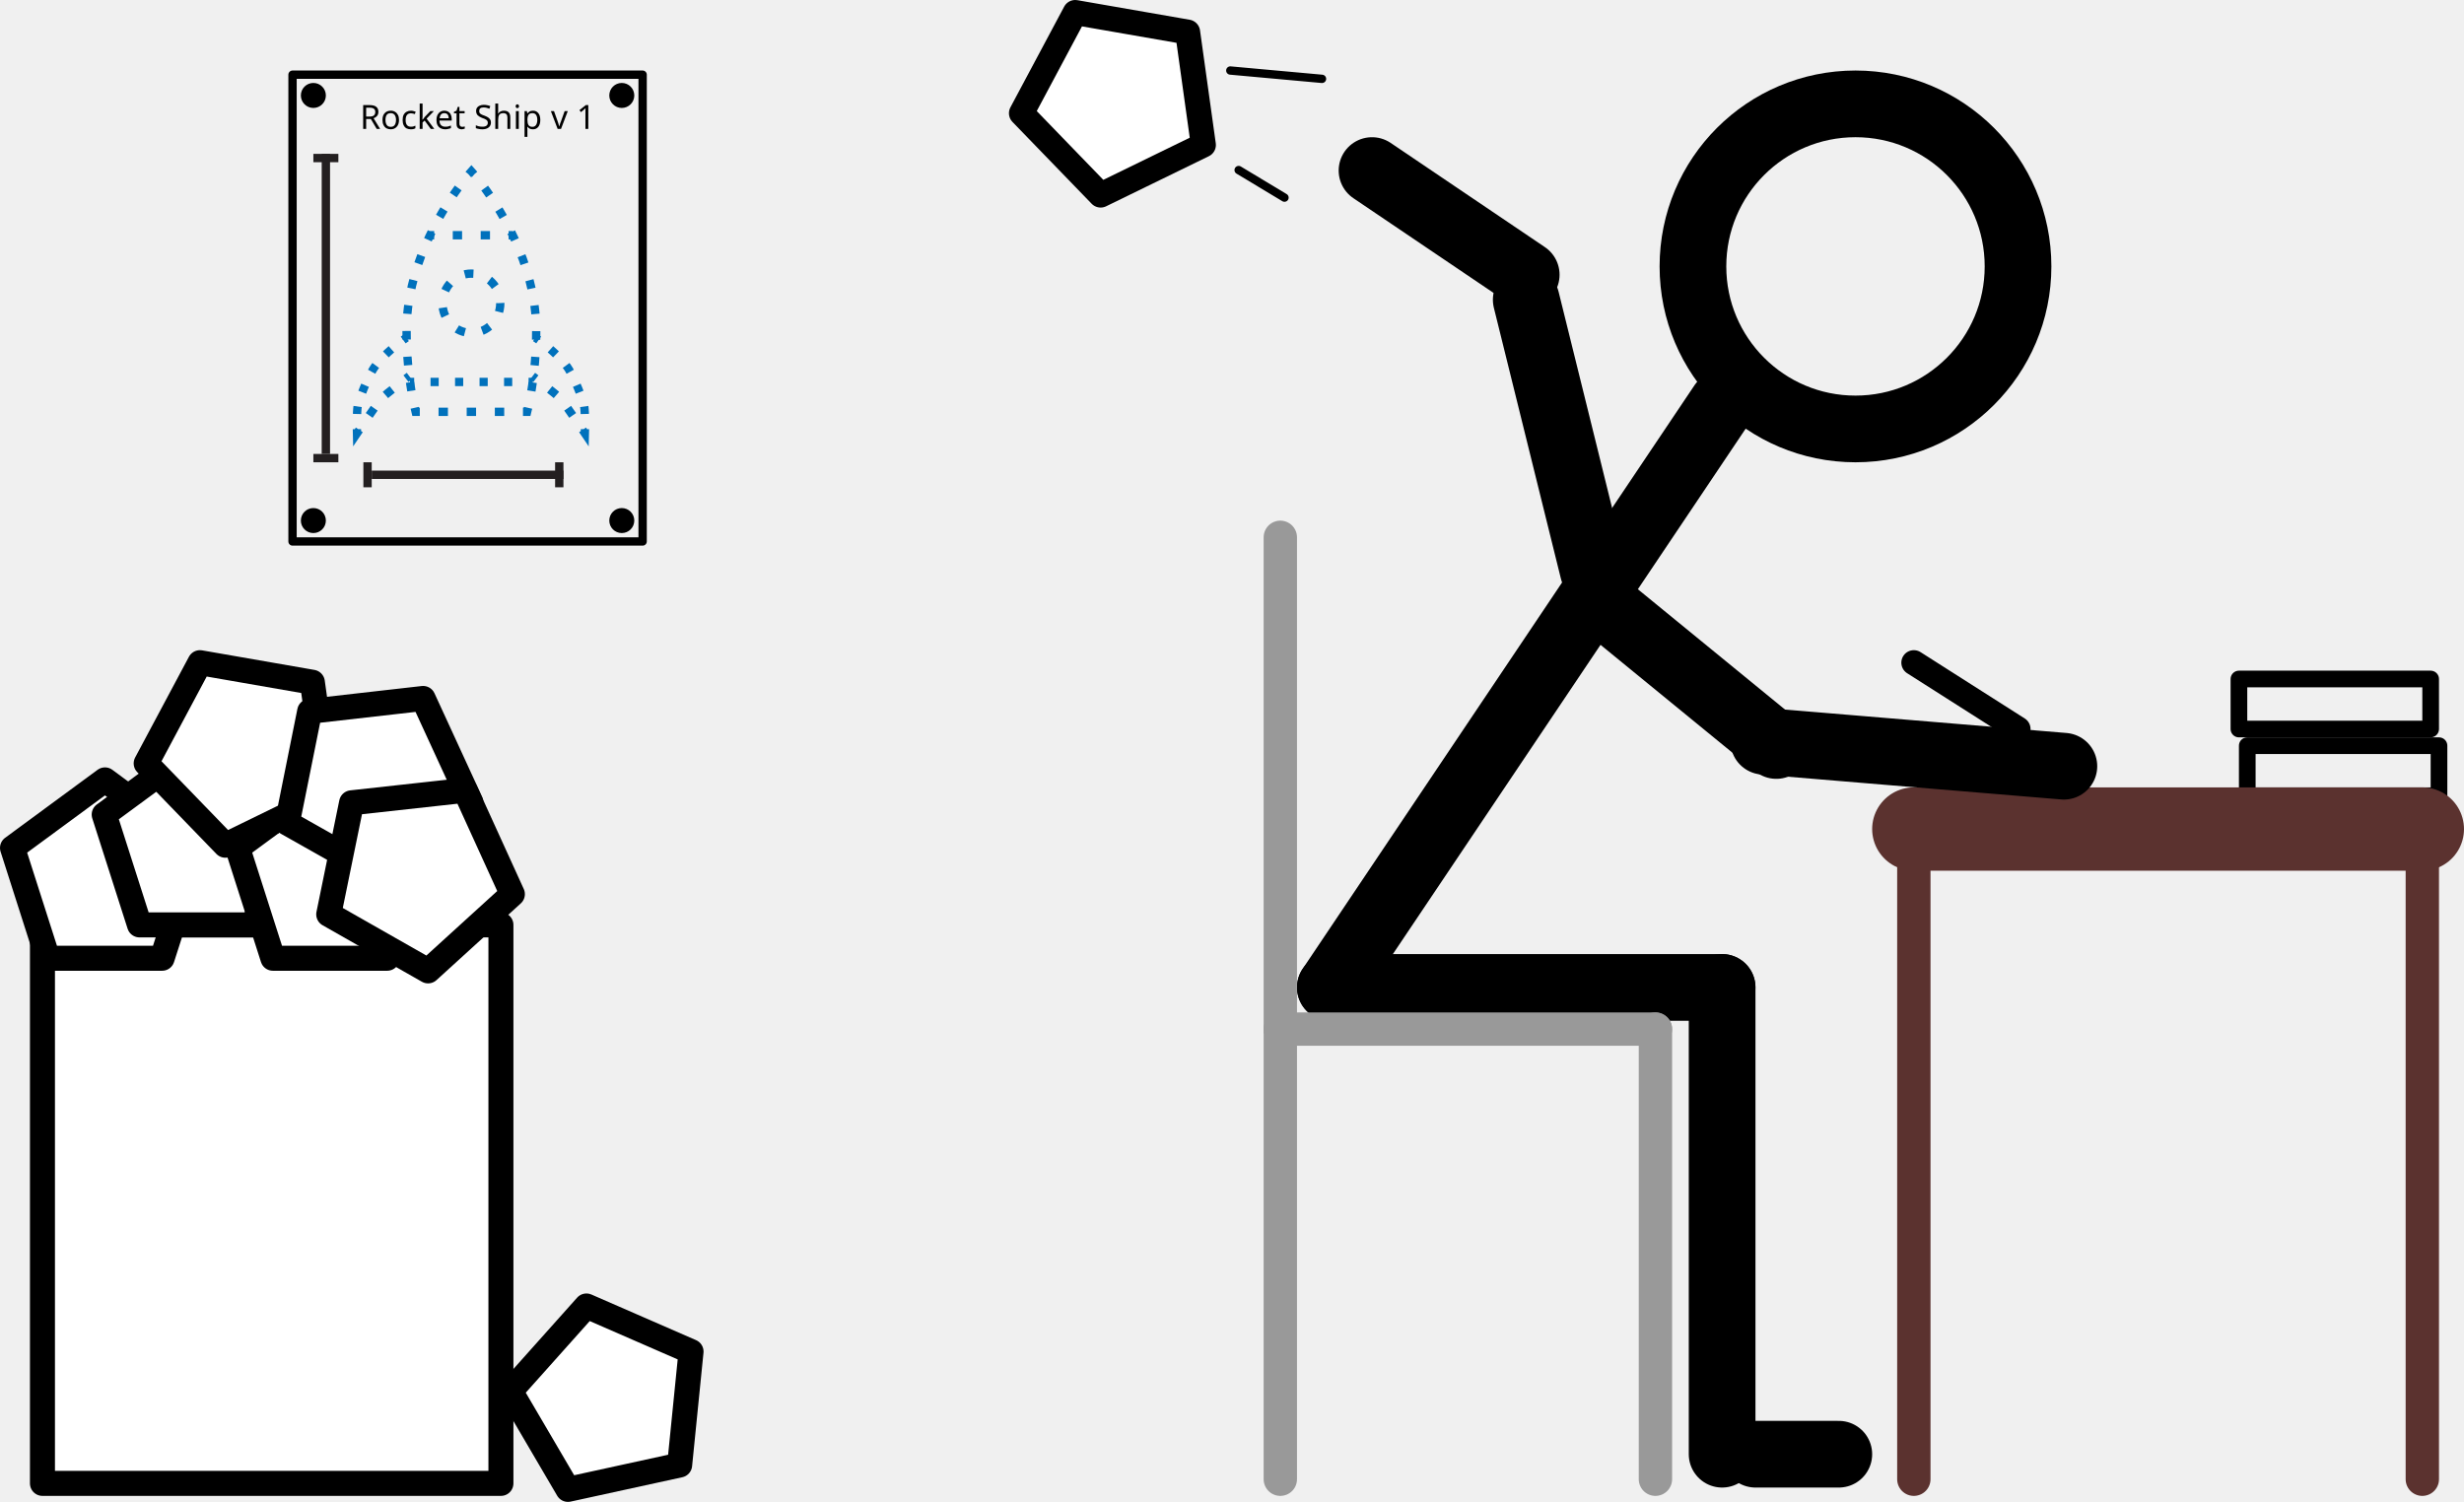
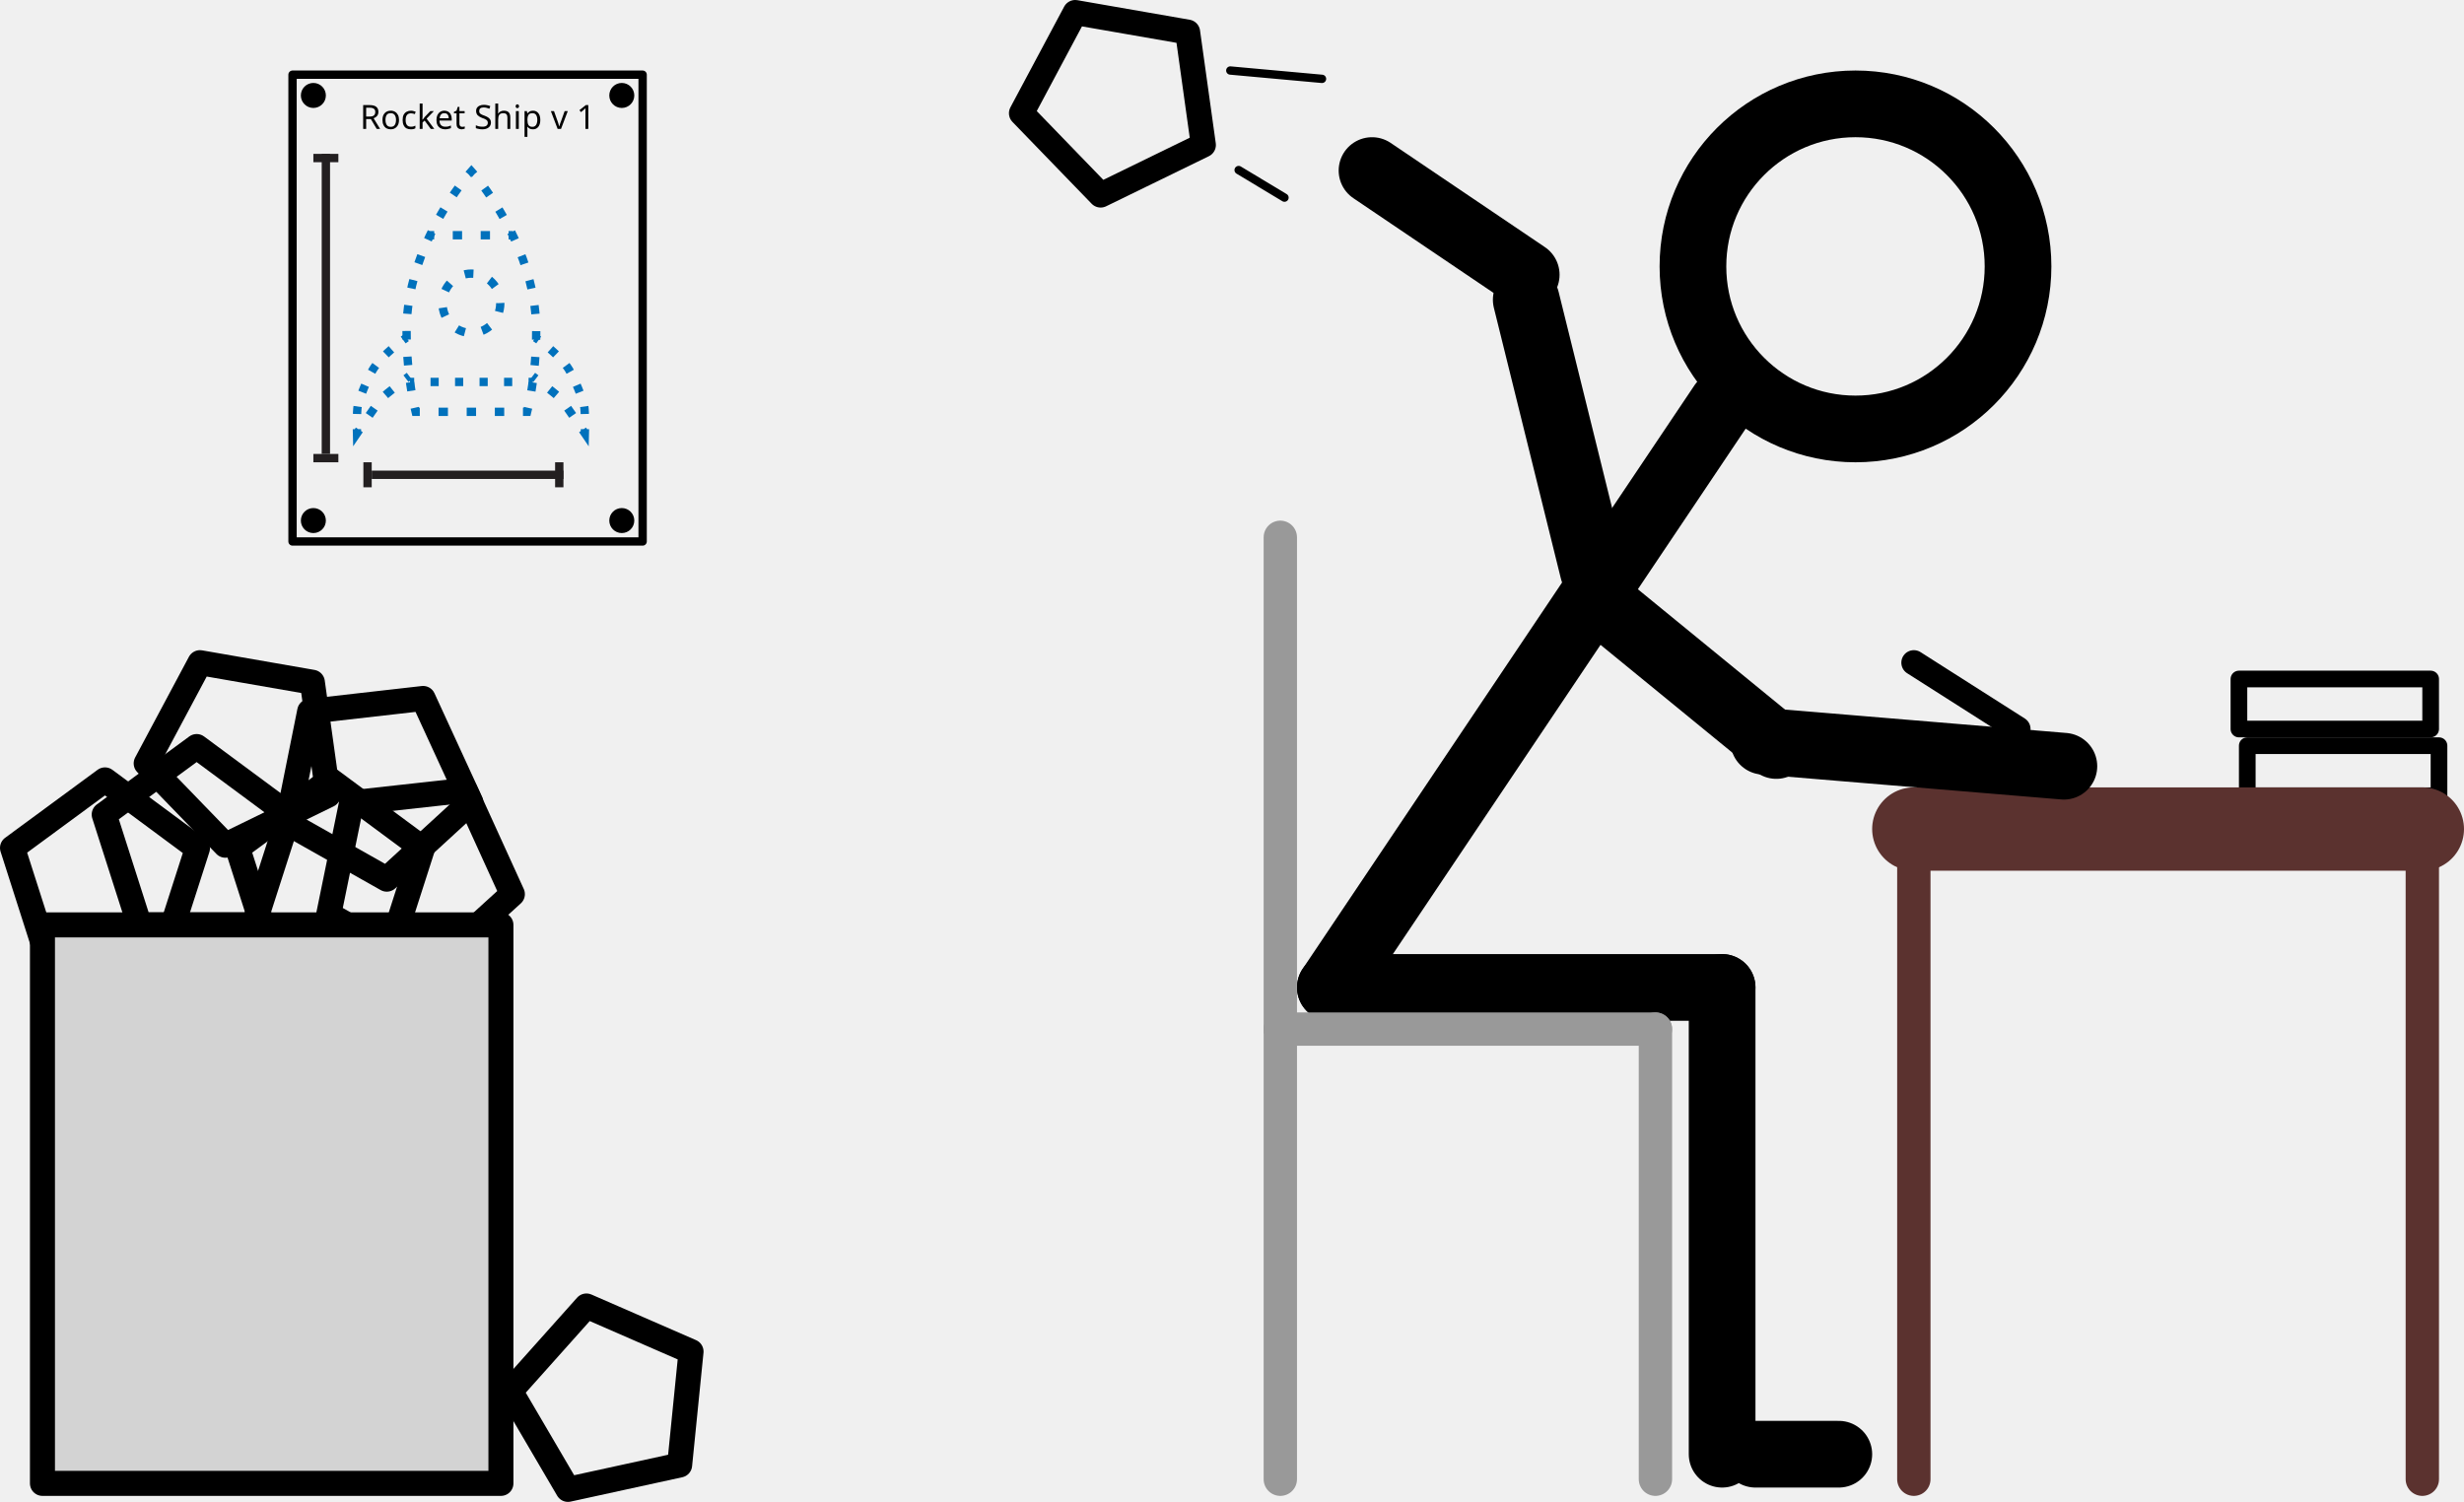
- <svg xmlns="http://www.w3.org/2000/svg" version="1.1" x="0px" y="0px" width="295.593px" height="180.18px" viewBox="0 0 295.593 180.18" enable-background="new 0 0 295.593 180.18" xml:space="preserve">
+ <svg xmlns="http://www.w3.org/2000/svg" version="1.1" id="Layer_1" x="0px" y="0px" width="295.593px" height="180.18px" viewBox="0 0 295.593 180.18" enable-background="new 0 0 295.593 180.18" xml:space="preserve">
  <g id="trash">
-     <rect x="5.093" y="110.96" fill="#FFFFFF" stroke="#000000" stroke-width="3" stroke-linecap="round" stroke-linejoin="round" stroke-miterlimit="10" width="55" height="67" />
-     <polygon fill="#FFFFFF" stroke="#000000" stroke-width="3" stroke-linecap="round" stroke-linejoin="round" stroke-miterlimit="10" points="   5.737,114.96 1.5,101.721 12.593,93.562 23.687,101.771 19.449,114.96  " />
-     <polygon fill="#FFFFFF" stroke="#000000" stroke-width="3" stroke-linecap="round" stroke-linejoin="round" stroke-miterlimit="10" points="   16.737,110.96 12.5,97.721 23.593,89.562 34.687,97.771 30.449,110.96  " />
-     <polygon fill="#FFFFFF" stroke="#000000" stroke-width="3" stroke-linecap="round" stroke-linejoin="round" stroke-miterlimit="10" points="   32.737,114.96 28.5,101.721 39.593,93.562 50.687,101.771 46.449,114.96  " />
-     <polygon fill="#FFFFFF" stroke="#000000" stroke-width="3" stroke-linecap="round" stroke-linejoin="round" stroke-miterlimit="10" points="   27.038,101.401 17.536,91.583 23.987,79.5 37.473,81.848 39.362,95.392  " />
-     <polygon fill="#FFFFFF" stroke="#000000" stroke-width="3" stroke-linecap="round" stroke-linejoin="round" stroke-miterlimit="10" points="   132.038,23.401 122.537,13.583 128.987,1.5 142.473,3.848 144.363,17.392  " />
-     <polygon fill="#FFFFFF" stroke="#000000" stroke-width="3" stroke-linecap="round" stroke-linejoin="round" stroke-miterlimit="10" points="   34.457,98.734 37.149,85.34 50.758,83.793 56.479,96.23 46.399,105.472  " />
-     <polygon fill="#FFFFFF" stroke="#000000" stroke-width="3" stroke-linecap="round" stroke-linejoin="round" stroke-miterlimit="10" points="   39.436,109.694 42.176,96.31 55.792,94.812 61.467,107.27 51.354,116.475  " />
-     <polygon fill="#FFFFFF" stroke="#000000" stroke-width="3" stroke-linecap="round" stroke-linejoin="round" stroke-miterlimit="10" points="   68.136,178.68 61.227,166.894 70.352,156.678 82.9,162.149 81.534,175.757  " />
+     <polygon fill="none" stroke="#000000" stroke-width="3" stroke-linecap="round" stroke-linejoin="round" stroke-miterlimit="10" points="   5.737,114.96 1.5,101.721 12.593,93.562 23.687,101.771 19.449,114.96  " />
+     <polygon fill="none" stroke="#000000" stroke-width="3" stroke-linecap="round" stroke-linejoin="round" stroke-miterlimit="10" points="   16.737,110.96 12.5,97.721 23.593,89.562 34.687,97.771 30.449,110.96  " />
+     <polygon fill="none" stroke="#000000" stroke-width="3" stroke-linecap="round" stroke-linejoin="round" stroke-miterlimit="10" points="   32.737,114.96 28.5,101.721 39.593,93.562 50.687,101.771 46.449,114.96  " />
+     <polygon fill="none" stroke="#000000" stroke-width="3" stroke-linecap="round" stroke-linejoin="round" stroke-miterlimit="10" points="   27.038,101.401 17.536,91.583 23.987,79.5 37.473,81.848 39.362,95.392  " />
+     <polygon fill="none" stroke="#000000" stroke-width="3" stroke-linecap="round" stroke-linejoin="round" stroke-miterlimit="10" points="   132.038,23.401 122.537,13.583 128.987,1.5 142.473,3.848 144.363,17.392  " />
+     <polygon fill="none" stroke="#000000" stroke-width="3" stroke-linecap="round" stroke-linejoin="round" stroke-miterlimit="10" points="   34.457,98.734 37.149,85.34 50.758,83.793 56.479,96.23 46.399,105.472  " />
+     <polygon fill="none" stroke="#000000" stroke-width="3" stroke-linecap="round" stroke-linejoin="round" stroke-miterlimit="10" points="   39.436,109.694 42.176,96.31 55.792,94.812 61.467,107.27 51.354,116.475  " />
+     <polygon fill="none" stroke="#000000" stroke-width="3" stroke-linecap="round" stroke-linejoin="round" stroke-miterlimit="10" points="   68.136,178.68 61.227,166.894 70.352,156.678 82.9,162.149 81.534,175.757  " />
+     <rect x="5.093" y="110.96" fill="#D3D3D3" stroke="#000000" stroke-width="3" stroke-linecap="round" stroke-linejoin="round" stroke-miterlimit="10" width="55" height="67" />
    <line fill="none" stroke="#000000" stroke-linecap="round" stroke-linejoin="round" stroke-miterlimit="10" x1="147.593" y1="8.46" x2="158.593" y2="9.46" />
    <line fill="none" stroke="#000000" stroke-linecap="round" stroke-linejoin="round" stroke-miterlimit="10" x1="148.593" y1="20.401" x2="154.093" y2="23.71" />
  </g>
  <g id="pen">
    <line fill="none" stroke="#000000" stroke-width="3" stroke-linecap="round" stroke-linejoin="round" stroke-miterlimit="10" x1="242.093" y1="87.46" x2="229.593" y2="79.5" />
  </g>
  <g id="paper">
    <rect x="269.593" y="89.46" fill="none" stroke="#000000" stroke-width="2" stroke-linecap="round" stroke-linejoin="round" stroke-miterlimit="10" width="23" height="6" />
    <rect x="268.593" y="81.46" fill="none" stroke="#000000" stroke-width="2" stroke-linecap="round" stroke-linejoin="round" stroke-miterlimit="10" width="23" height="6" />
  </g>
  <g id="table">
    <line fill="none" stroke="#5B322F" stroke-width="4" stroke-linecap="round" stroke-linejoin="round" stroke-miterlimit="10" x1="229.593" y1="177.46" x2="229.593" y2="103.46" />
    <line fill="none" stroke="#5B322F" stroke-width="10" stroke-linecap="round" stroke-linejoin="round" stroke-miterlimit="10" x1="229.593" y1="99.46" x2="290.593" y2="99.46" />
    <line fill="none" stroke="#5B322F" stroke-width="4" stroke-linecap="round" stroke-linejoin="round" stroke-miterlimit="10" x1="290.593" y1="103.46" x2="290.593" y2="177.46" />
  </g>
  <g id="person">
    <line fill="none" stroke="#000000" stroke-width="8" stroke-linecap="round" stroke-linejoin="round" stroke-miterlimit="10" x1="159.593" y1="118.46" x2="206.593" y2="118.46" />
    <line fill="none" stroke="#000000" stroke-width="8" stroke-linecap="round" stroke-linejoin="round" stroke-miterlimit="10" x1="206.593" y1="118.46" x2="206.593" y2="174.46" />
    <line fill="none" stroke="#000000" stroke-width="8" stroke-linecap="round" stroke-linejoin="round" stroke-miterlimit="10" x1="159.593" y1="118.46" x2="206.593" y2="48.46" />
    <line fill="none" stroke="#000000" stroke-width="8" stroke-linecap="round" stroke-linejoin="round" stroke-miterlimit="10" x1="191.136" y1="71.481" x2="213.093" y2="89.437" />
    <line fill="none" stroke="#000000" stroke-width="8" stroke-linecap="round" stroke-linejoin="round" stroke-miterlimit="10" x1="211.593" y1="88.928" x2="247.593" y2="91.923" />
    <circle fill="none" stroke="#000000" stroke-width="8" stroke-linecap="round" stroke-linejoin="round" stroke-miterlimit="10" cx="222.593" cy="31.96" r="19.5" />
    <line fill="none" stroke="#000000" stroke-width="8" stroke-linecap="round" stroke-linejoin="round" stroke-miterlimit="10" x1="191.136" y1="68.46" x2="183.093" y2="35.96" />
    <line fill="none" stroke="#000000" stroke-width="8" stroke-linecap="round" stroke-linejoin="round" stroke-miterlimit="10" x1="183.093" y1="32.96" x2="164.593" y2="20.46" />
    <line fill="none" stroke="#000000" stroke-width="8" stroke-linecap="round" stroke-linejoin="round" stroke-miterlimit="10" x1="210.593" y1="174.46" x2="220.593" y2="174.46" />
    <rect x="35.093" y="8.96" fill="none" stroke="#000000" stroke-linecap="round" stroke-linejoin="round" stroke-miterlimit="10" width="42" height="56" />
    <circle stroke="#000000" stroke-linecap="round" stroke-linejoin="round" stroke-miterlimit="10" cx="37.593" cy="11.451" r="1" />
    <circle stroke="#000000" stroke-linecap="round" stroke-linejoin="round" stroke-miterlimit="10" cx="37.593" cy="62.451" r="1" />
    <circle stroke="#000000" stroke-linecap="round" stroke-linejoin="round" stroke-miterlimit="10" cx="74.593" cy="62.451" r="1" />
    <circle stroke="#000000" stroke-linecap="round" stroke-linejoin="round" stroke-miterlimit="10" cx="74.593" cy="11.451" r="1" />
  </g>
  <g id="chair">
    <line fill="none" stroke="#999999" stroke-width="4" stroke-linecap="round" stroke-linejoin="round" stroke-miterlimit="10" x1="198.593" y1="177.46" x2="198.593" y2="123.46" />
    <line fill="none" stroke="#999999" stroke-width="4" stroke-linecap="round" stroke-linejoin="round" stroke-miterlimit="10" x1="198.593" y1="123.46" x2="153.593" y2="123.46" />
    <line fill="none" stroke="#999999" stroke-width="4" stroke-linecap="round" stroke-linejoin="round" stroke-miterlimit="10" x1="153.593" y1="123.46" x2="153.593" y2="177.46" />
    <line fill="none" stroke="#999999" stroke-width="4" stroke-linecap="round" stroke-linejoin="round" stroke-miterlimit="10" x1="153.593" y1="123.46" x2="153.593" y2="64.46" />
  </g>
-   <g id="Layer_1">
+   <g id="Layer_1_1_">
    <g>
      <g>
        <path fill="none" stroke="#0071BC" stroke-miterlimit="10" d="M48.774,40.505c0,0-0.154,0.1-0.407,0.282" />
-         <path fill="none" stroke="#0071BC" stroke-miterlimit="10" stroke-dasharray="0.902,1.803" d="M46.955,41.903     c-0.607,0.527-1.274,1.175-1.845,1.893c-1.037,1.304-2.101,4.409-2.178,4.778c-0.086,0.413-0.113,1.257-0.118,2.001" />
-         <path fill="none" stroke="#0071BC" stroke-miterlimit="10" d="M42.817,51.483c0.004,0.302,0.009,0.499,0.009,0.499     s0.107-0.158,0.279-0.411" />
-         <path fill="none" stroke="#0071BC" stroke-miterlimit="10" stroke-dasharray="1.049,2.097" d="M44.292,49.835     c0.538-0.782,1.068-1.546,1.284-1.835c0.214-0.286,1.369-1.211,2.299-1.937" />
+         <path fill="none" stroke="#0071BC" stroke-miterlimit="10" stroke-dasharray="0.902,1.803" d="M46.955,41.903     c-0.607,0.527-1.274,1.176-1.845,1.894c-1.037,1.304-2.101,4.409-2.178,4.778c-0.086,0.412-0.113,1.257-0.118,2.001" />
+         <path fill="none" stroke="#0071BC" stroke-miterlimit="10" d="M42.817,51.483c0.004,0.303,0.009,0.499,0.009,0.499     s0.107-0.157,0.279-0.411" />
+         <path fill="none" stroke="#0071BC" stroke-miterlimit="10" stroke-dasharray="1.049,2.097" d="M44.292,49.835     c0.538-0.782,1.068-1.546,1.284-1.835c0.214-0.286,1.369-1.211,2.299-1.938" />
        <path fill="none" stroke="#0071BC" stroke-miterlimit="10" d="M48.702,45.425c0.243-0.186,0.396-0.302,0.396-0.302" />
      </g>
    </g>
    <g>
      <path fill="none" d="M43.821,47.461" />
    </g>
    <g>
      <g>
        <path fill="none" stroke="#0071BC" stroke-miterlimit="10" d="M64.215,40.505c0,0,0.154,0.1,0.407,0.281" />
-         <path fill="none" stroke="#0071BC" stroke-miterlimit="10" stroke-dasharray="0.902,1.803" d="M66.035,41.903     c0.607,0.528,1.274,1.176,1.846,1.894c1.037,1.304,2.101,4.409,2.178,4.778c0.086,0.413,0.113,1.257,0.118,2.001" />
-         <path fill="none" stroke="#0071BC" stroke-miterlimit="10" d="M70.173,51.483c-0.004,0.302-0.009,0.499-0.009,0.499     s-0.107-0.158-0.279-0.411" />
-         <path fill="none" stroke="#0071BC" stroke-miterlimit="10" stroke-dasharray="1.049,2.097" d="M68.698,49.835     C68.16,49.053,67.63,48.289,67.414,48c-0.214-0.286-1.369-1.211-2.299-1.937" />
+         <path fill="none" stroke="#0071BC" stroke-miterlimit="10" stroke-dasharray="0.902,1.803" d="M66.035,41.903     c0.607,0.528,1.274,1.177,1.846,1.895c1.037,1.304,2.101,4.409,2.178,4.778c0.086,0.412,0.113,1.257,0.118,2.001" />
+         <path fill="none" stroke="#0071BC" stroke-miterlimit="10" d="M70.173,51.483c-0.004,0.303-0.009,0.499-0.009,0.499     s-0.107-0.157-0.279-0.411" />
+         <path fill="none" stroke="#0071BC" stroke-miterlimit="10" stroke-dasharray="1.049,2.097" d="M68.698,49.835     C68.16,49.053,67.63,48.289,67.414,48c-0.214-0.286-1.369-1.211-2.299-1.938" />
        <path fill="none" stroke="#0071BC" stroke-miterlimit="10" d="M64.288,45.425c-0.243-0.186-0.396-0.302-0.396-0.302" />
      </g>
    </g>
    <g>
      <g>
        <path fill="none" stroke="#0071BC" stroke-miterlimit="10" d="M62.739,49.406h0.5c0.039-0.159,0.076-0.32,0.113-0.482" />
-         <path fill="none" stroke="#0071BC" stroke-miterlimit="10" stroke-dasharray="1.03,2.059" d="M63.747,46.903     c0.373-2.233,0.579-4.677,0.579-7.24c0-8.228-4.724-15.24-6.808-17.934" />
+         <path fill="none" stroke="#0071BC" stroke-miterlimit="10" stroke-dasharray="1.03,2.059" d="M63.747,46.903     c0.373-2.232,0.579-4.677,0.579-7.239c0-8.229-4.724-15.24-6.808-17.935" />
        <path fill="none" stroke="#0071BC" stroke-miterlimit="10" d="M56.874,20.927c-0.206-0.246-0.323-0.375-0.323-0.375     s-0.117,0.129-0.323,0.375" />
        <path fill="none" stroke="#0071BC" stroke-miterlimit="10" stroke-dasharray="1.03,2.059" d="M54.967,22.551     c-2.273,3.132-6.193,9.618-6.193,17.112c0,2.953,0.273,5.75,0.76,8.246" />
        <path fill="none" stroke="#0071BC" stroke-miterlimit="10" d="M49.748,48.923c0.037,0.162,0.074,0.323,0.113,0.482h0.5" />
        <line fill="none" stroke="#0071BC" stroke-miterlimit="10" stroke-dasharray="1.125,2.251" x1="52.611" y1="49.406" x2="61.614" y2="49.406" />
      </g>
    </g>
    <g>
      <ellipse fill="none" stroke="#0071BC" stroke-miterlimit="10" stroke-dasharray="1.05,2.099" cx="56.55" cy="36.383" rx="3.466" ry="3.56" />
    </g>
    <g>
      <g>
        <line fill="none" stroke="#0071BC" stroke-miterlimit="10" x1="51.586" y1="28.219" x2="52.086" y2="28.219" />
        <line fill="none" stroke="#0071BC" stroke-miterlimit="10" stroke-dasharray="1.116,2.232" x1="54.318" y1="28.219" x2="59.898" y2="28.219" />
        <line fill="none" stroke="#0071BC" stroke-miterlimit="10" x1="61.014" y1="28.219" x2="61.514" y2="28.219" />
      </g>
    </g>
    <g>
      <g>
        <line fill="none" stroke="#0071BC" stroke-miterlimit="10" x1="49.188" y1="45.823" x2="49.688" y2="45.823" />
        <line fill="none" stroke="#0071BC" stroke-miterlimit="10" stroke-dasharray="0.98,1.96" x1="51.649" y1="45.823" x2="62.431" y2="45.823" />
        <line fill="none" stroke="#0071BC" stroke-miterlimit="10" x1="63.411" y1="45.823" x2="63.911" y2="45.823" />
      </g>
    </g>
    <line fill="none" stroke="#231F20" stroke-miterlimit="10" x1="39.093" y1="18.46" x2="39.093" y2="54.46" />
    <line fill="none" stroke="#231F20" stroke-miterlimit="10" x1="37.593" y1="18.96" x2="40.593" y2="18.96" />
    <line fill="none" stroke="#231F20" stroke-miterlimit="10" x1="37.593" y1="54.96" x2="40.593" y2="54.96" />
    <line fill="none" stroke="#231F20" stroke-miterlimit="10" x1="44.593" y1="56.96" x2="67.593" y2="56.96" />
    <line fill="none" stroke="#231F20" stroke-miterlimit="10" x1="67.093" y1="58.46" x2="67.093" y2="55.46" />
    <line fill="none" stroke="#231F20" stroke-miterlimit="10" x1="44.093" y1="58.46" x2="44.093" y2="55.46" />
    <rect x="43.177" y="12.626" fill="none" width="28.583" height="3.333" />
-     <text transform="matrix(1 0 0 1 43.1768 15.4663)" font-family="'MyriadPro-Regular'" font-size="4">Rocket Ship v 1</text>
+     <text transform="matrix(1 0 0 1 43.1768 15.467)" font-family="'MyriadPro-Regular'" font-size="4">Rocket Ship v 1</text>
  </g>
</svg>
